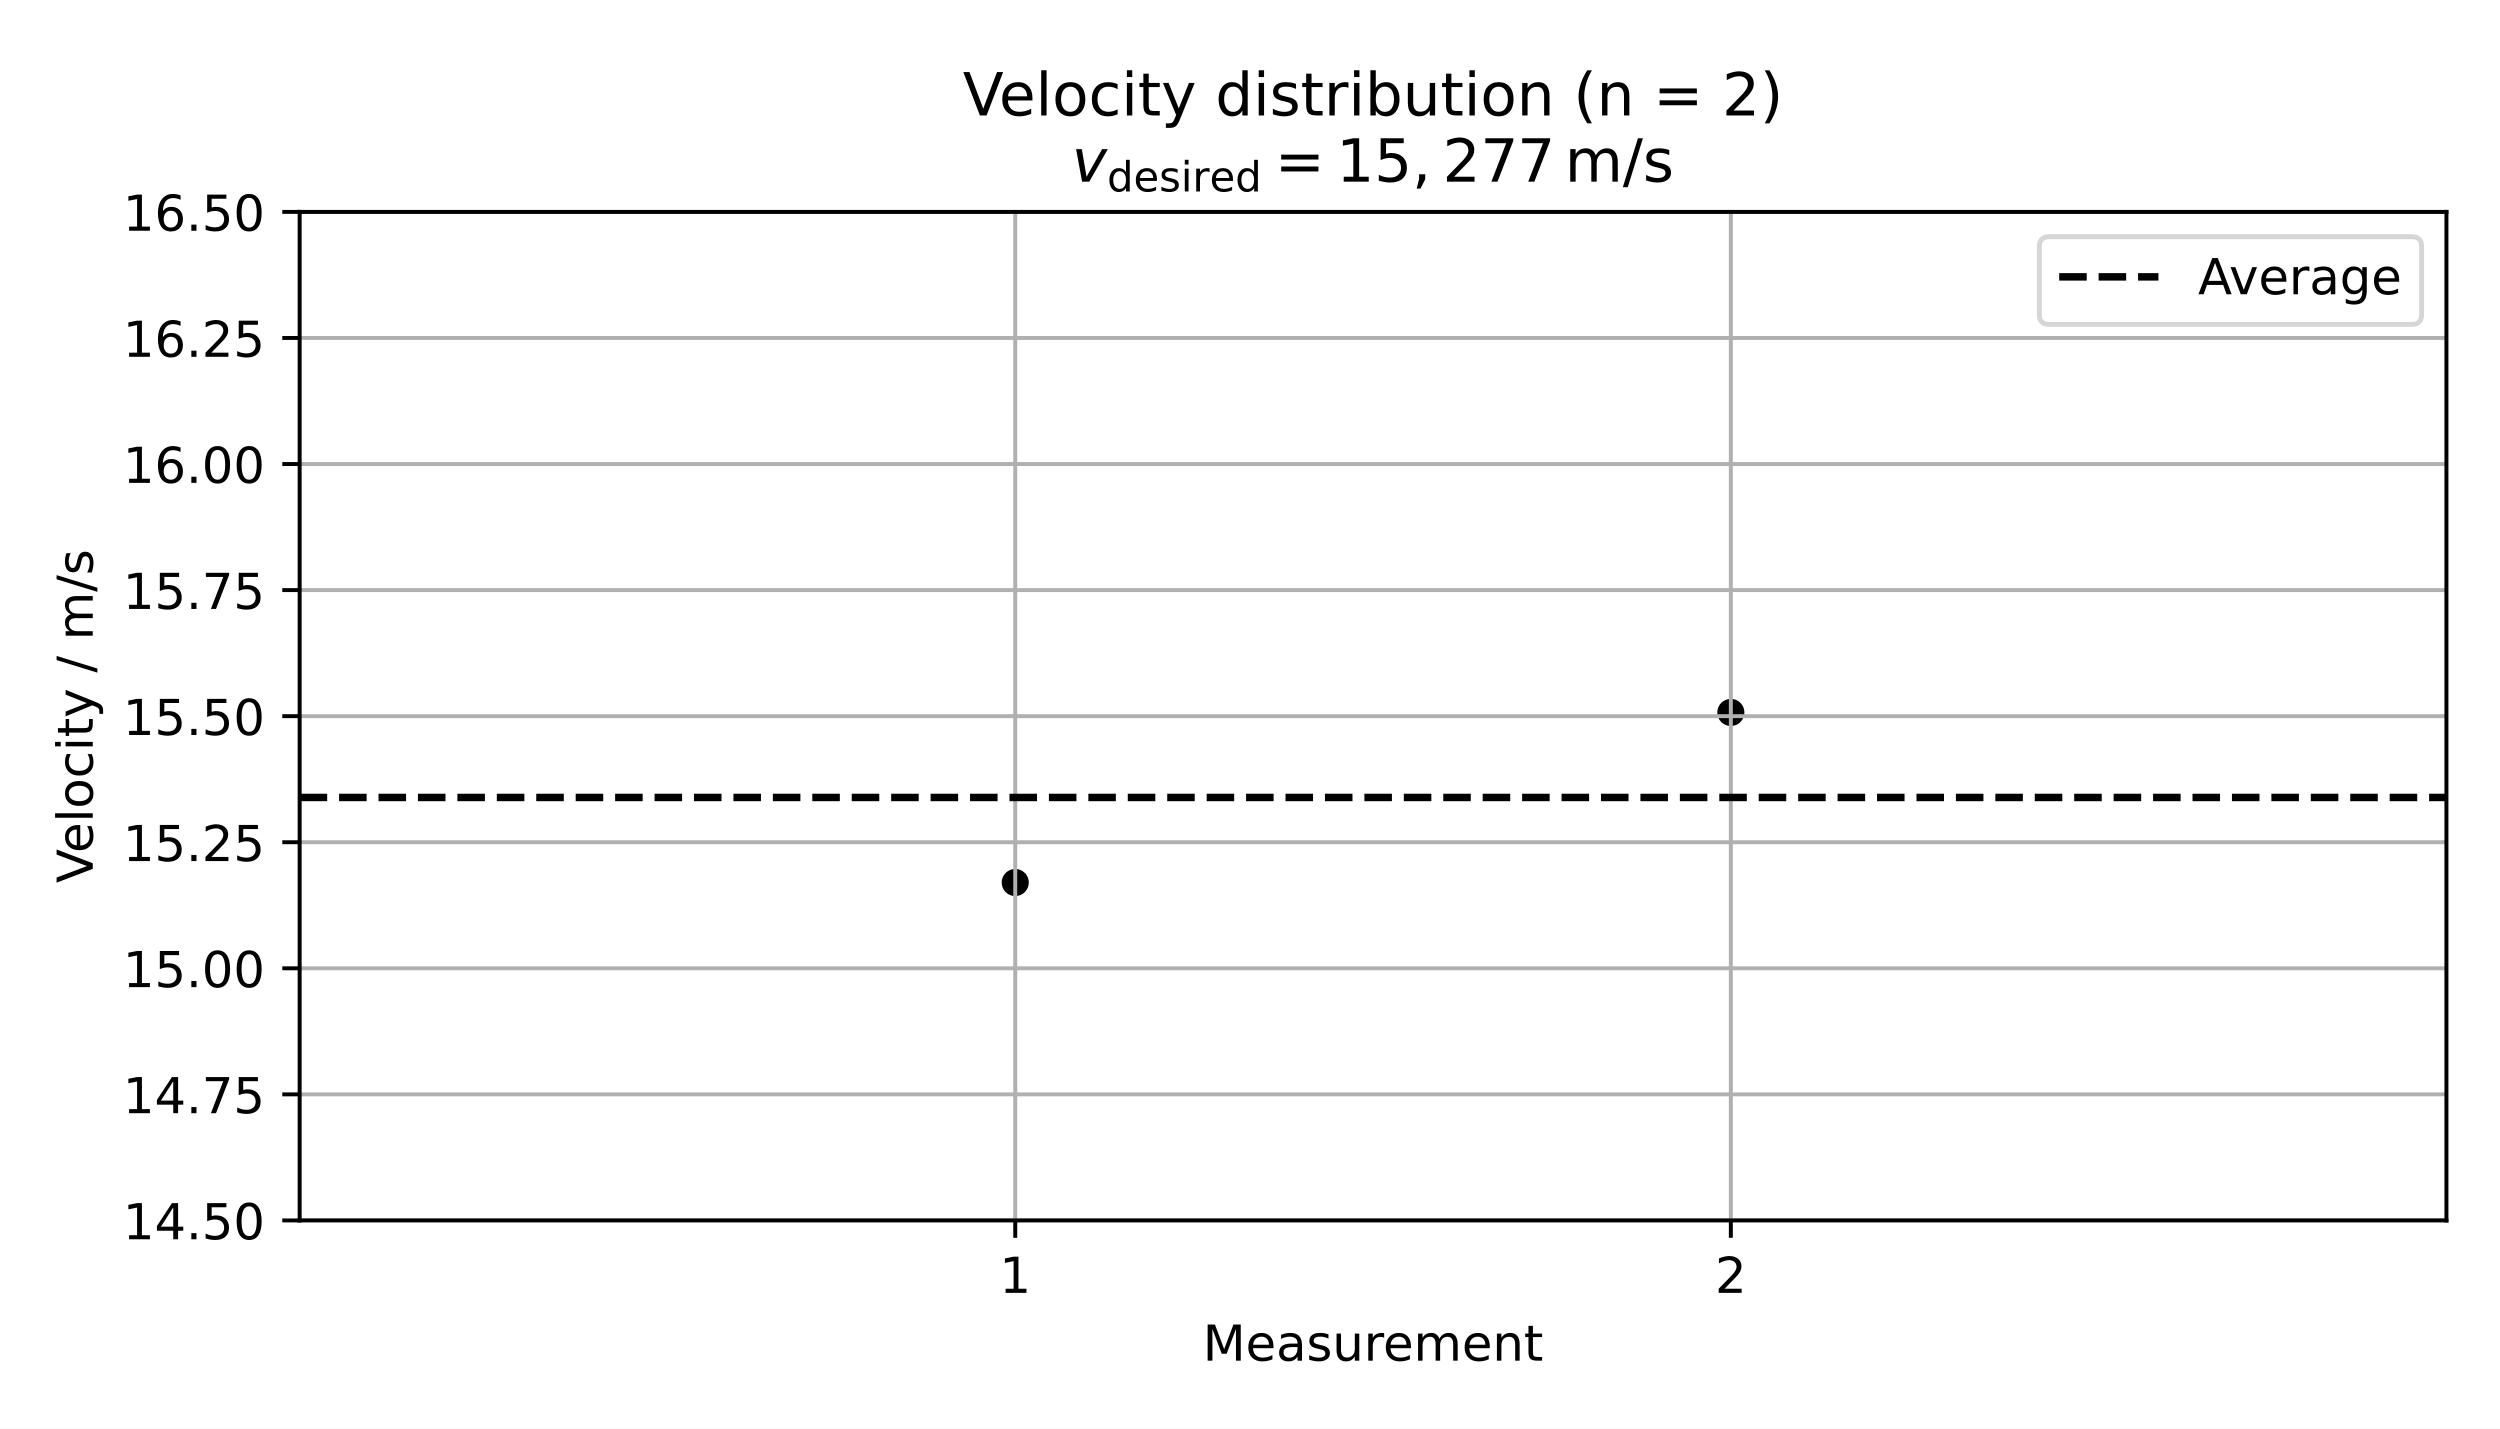
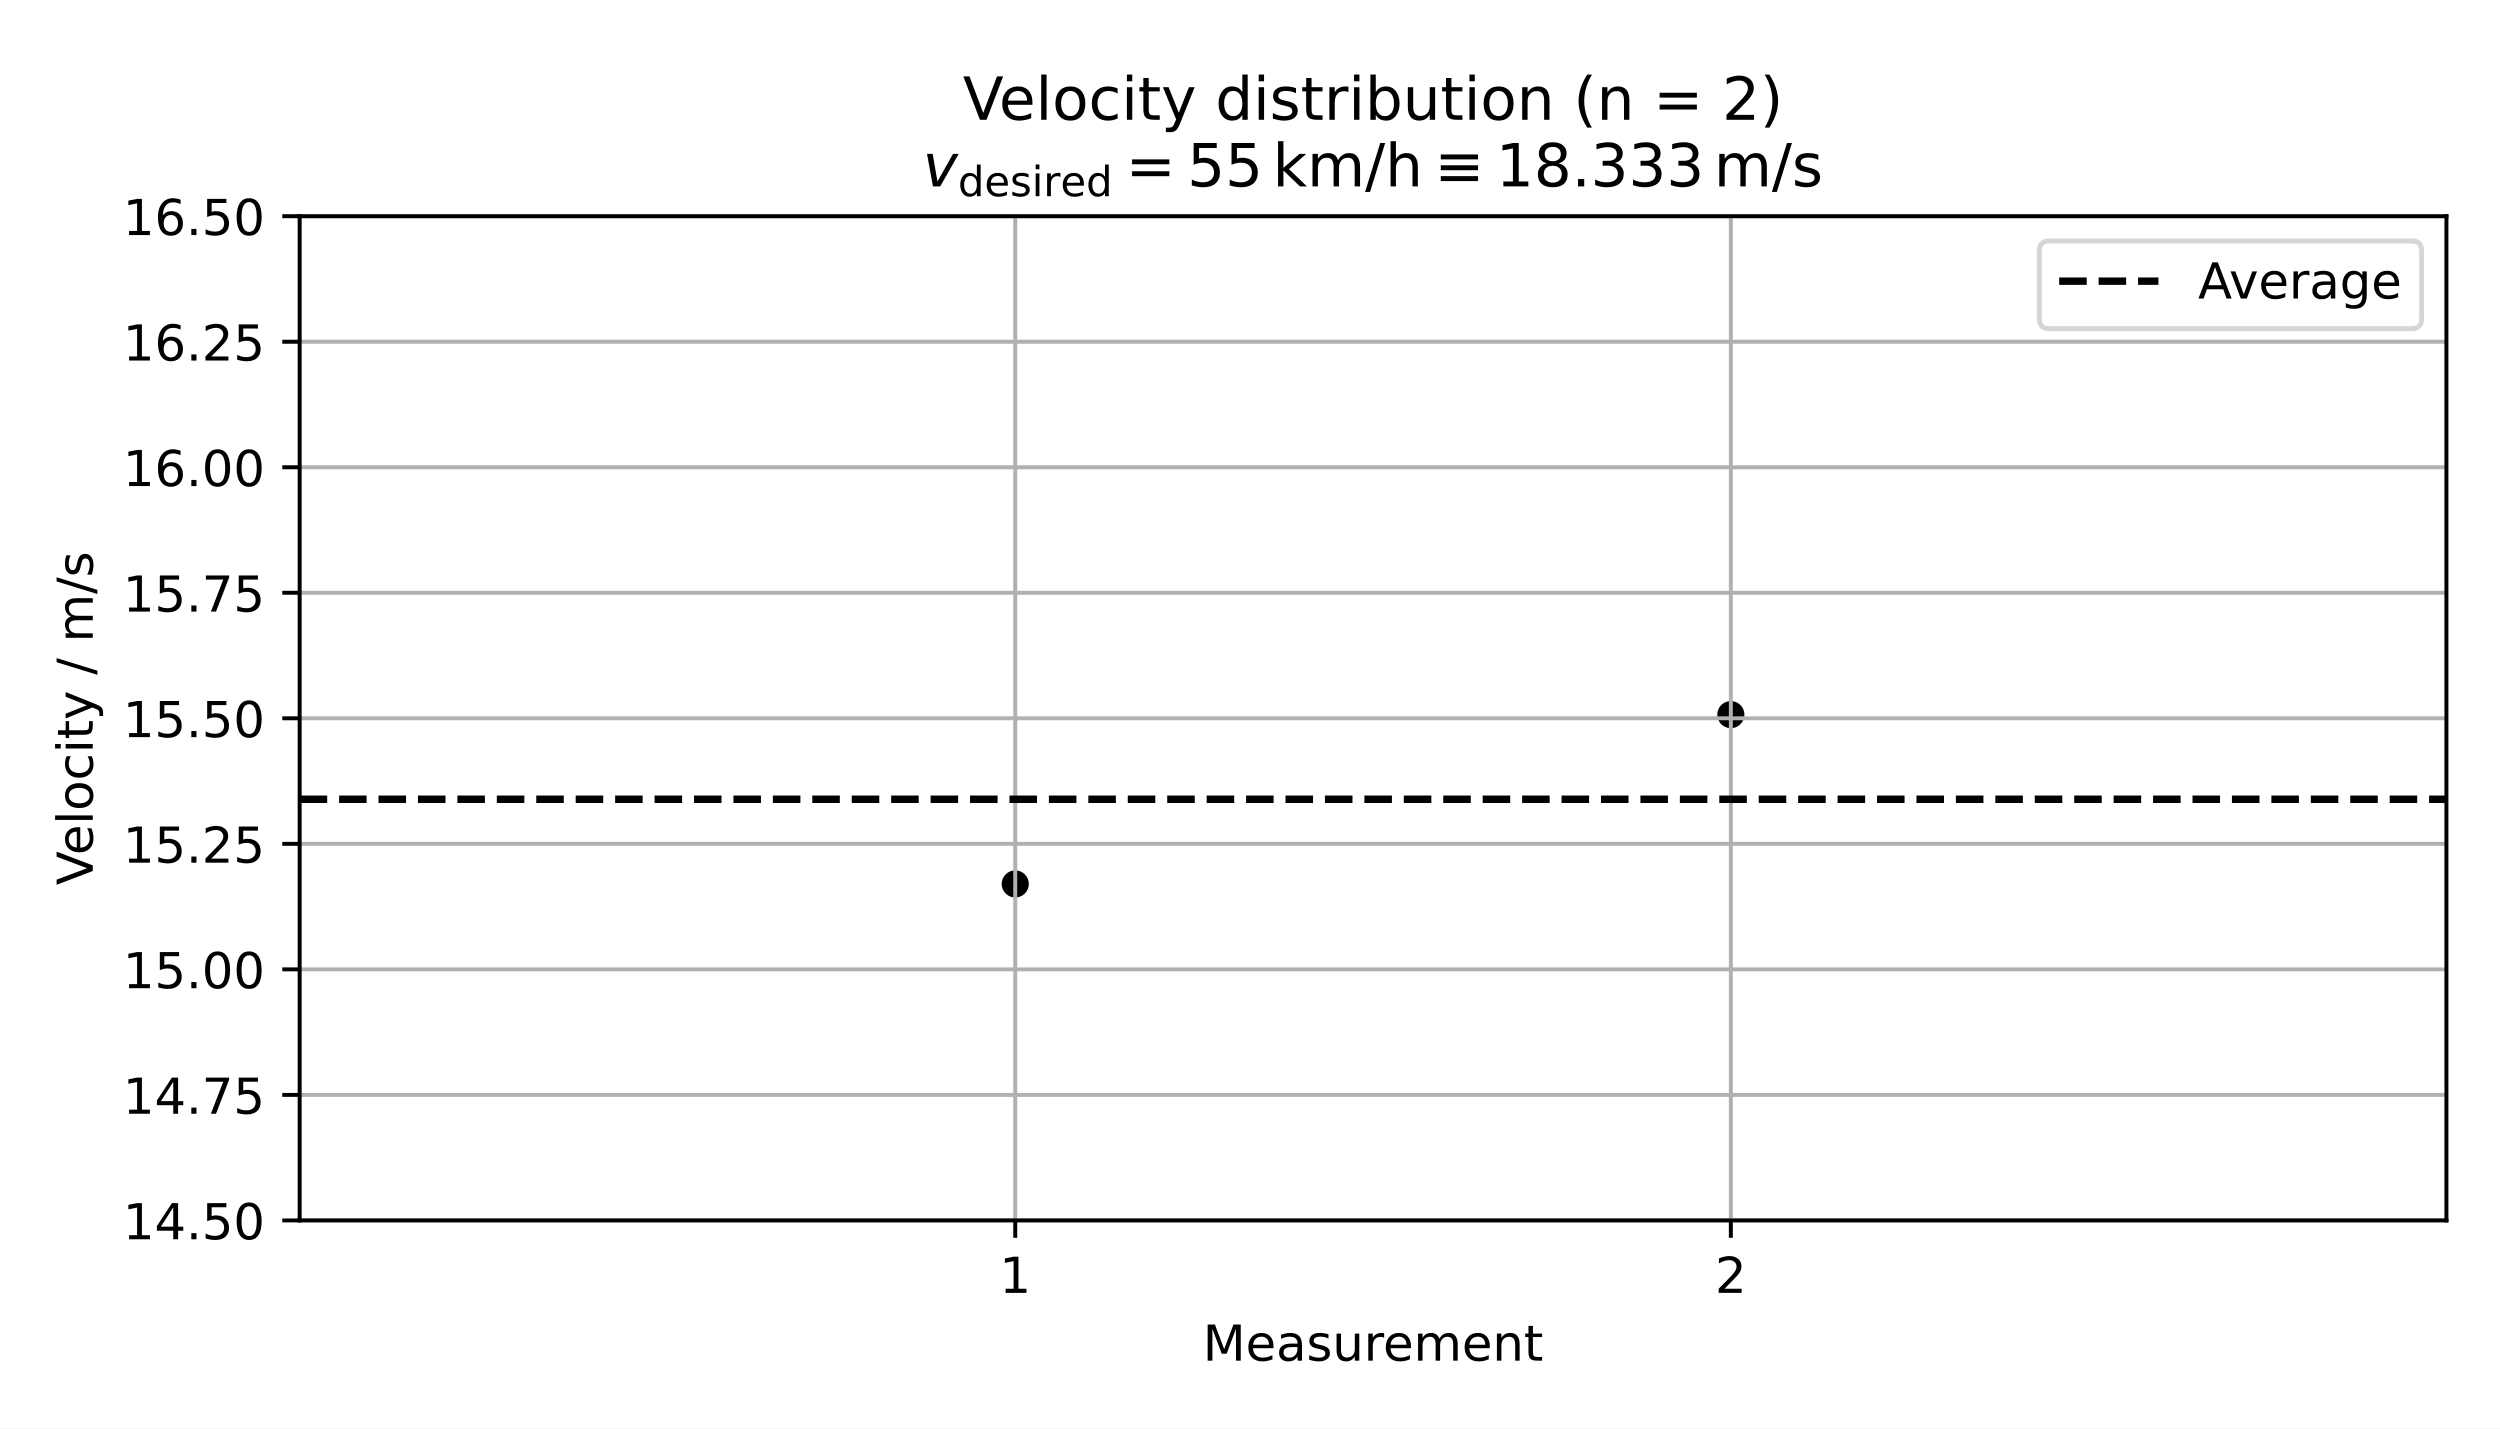
<svg xmlns="http://www.w3.org/2000/svg" xmlns:xlink="http://www.w3.org/1999/xlink" width="504pt" height="288pt" viewBox="0 0 504 288" version="1.1">
  <defs>
    <style type="text/css">*{stroke-linejoin: round; stroke-linecap: butt}</style>
  </defs>
  <g id="figure_1">
    <g id="patch_1">
      <path d="M 0 288  L 504 288  L 504 0  L 0 0  z " style="fill: #ffffff" />
    </g>
    <g id="axes_1">
      <g id="patch_2">
-         <path d="M 60.41 246.04  L 493.2 246.04  L 493.2 42.72  L 60.41 42.72  z " style="fill: #ffffff" />
+         <path d="M 60.41 246.04  L 493.2 246.04  L 493.2 43.584  L 60.41 43.584  z " style="fill: #ffffff" />
      </g>
      <g id="PathCollection_1">
        <defs>
-           <path id="m488011308c" d="M 0 2.236  C 0.593 2.236 1.162 2 1.581 1.581  C 2 1.162 2.236 0.593 2.236 0  C 2.236 -0.593 2 -1.162 1.581 -1.581  C 1.162 -2 0.593 -2.236 0 -2.236  C -0.593 -2.236 -1.162 -2 -1.581 -1.581  C -2 -1.162 -2.236 -0.593 -2.236 0  C -2.236 0.593 -2 1.162 -1.581 1.581  C -1.162 2 -0.593 2.236 0 2.236  z " style="stroke: #000000" />
+           <path id="m9d46d393b3" d="M 0 2.236  C 0.593 2.236 1.162 2 1.581 1.581  C 2 1.162 2.236 0.593 2.236 0  C 2.236 -0.593 2 -1.162 1.581 -1.581  C 1.162 -2 0.593 -2.236 0 -2.236  C -0.593 -2.236 -1.162 -2 -1.581 -1.581  C -2 -1.162 -2.236 -0.593 -2.236 0  C -2.236 0.593 -2 1.162 -1.581 1.581  C -1.162 2 -0.593 2.236 0 2.236  z " style="stroke: #000000" />
        </defs>
-         <g clip-path="url(#pcd942af63c)">
-           <use xlink:href="#m488011308c" x="204.673" y="177.915" style="stroke: #000000" />
-           <use xlink:href="#m488011308c" x="348.937" y="143.631" style="stroke: #000000" />
+         <g clip-path="url(#pffd6d1a826)">
+           <use xlink:href="#m9d46d393b3" x="204.673" y="178.205" style="stroke: #000000" />
+           <use xlink:href="#m9d46d393b3" x="348.937" y="144.067" style="stroke: #000000" />
        </g>
      </g>
      <g id="matplotlib.axis_1">
        <g id="xtick_1">
          <g id="line2d_1">
-             <path d="M 204.673 246.04  L 204.673 42.72  " clip-path="url(#pcd942af63c)" style="fill: none; stroke: #b0b0b0; stroke-width: 0.8; stroke-linecap: square" />
+             <path d="M 204.673 246.04  L 204.673 43.584  " clip-path="url(#pffd6d1a826)" style="fill: none; stroke: #b0b0b0; stroke-width: 0.8; stroke-linecap: square" />
          </g>
          <g id="line2d_2">
            <defs>
-               <path id="m123cf67c43" d="M 0 0  L 0 3.5  " style="stroke: #000000; stroke-width: 0.8" />
+               <path id="m84a4546ea6" d="M 0 0  L 0 3.5  " style="stroke: #000000; stroke-width: 0.8" />
            </defs>
            <g>
-               <use xlink:href="#m123cf67c43" x="204.673" y="246.04" style="stroke: #000000; stroke-width: 0.8" />
+               <use xlink:href="#m84a4546ea6" x="204.673" y="246.04" style="stroke: #000000; stroke-width: 0.8" />
            </g>
          </g>
          <g id="text_1">
            <g transform="translate(201.4921 260.6384) scale(0.1 -0.1)">
              <defs>
                <path id="DejaVuSans-31" d="M 794 531  L 1825 531  L 1825 4091  L 703 3866  L 703 4441  L 1819 4666  L 2450 4666  L 2450 531  L 3481 531  L 3481 0  L 794 0  L 794 531  z " transform="scale(0.015625)" />
              </defs>
              <use xlink:href="#DejaVuSans-31" />
            </g>
          </g>
        </g>
        <g id="xtick_2">
          <g id="line2d_3">
-             <path d="M 348.937 246.04  L 348.937 42.72  " clip-path="url(#pcd942af63c)" style="fill: none; stroke: #b0b0b0; stroke-width: 0.8; stroke-linecap: square" />
+             <path d="M 348.937 246.04  L 348.937 43.584  " clip-path="url(#pffd6d1a826)" style="fill: none; stroke: #b0b0b0; stroke-width: 0.8; stroke-linecap: square" />
          </g>
          <g id="line2d_4">
            <g>
-               <use xlink:href="#m123cf67c43" x="348.937" y="246.04" style="stroke: #000000; stroke-width: 0.8" />
+               <use xlink:href="#m84a4546ea6" x="348.937" y="246.04" style="stroke: #000000; stroke-width: 0.8" />
            </g>
          </g>
          <g id="text_2">
            <g transform="translate(345.7554 260.6384) scale(0.1 -0.1)">
              <defs>
                <path id="DejaVuSans-32" d="M 1228 531  L 3431 531  L 3431 0  L 469 0  L 469 531  Q 828 903 1448 1529  Q 2069 2156 2228 2338  Q 2531 2678 2651 2914  Q 2772 3150 2772 3378  Q 2772 3750 2511 3984  Q 2250 4219 1831 4219  Q 1534 4219 1204 4116  Q 875 4013 500 3803  L 500 4441  Q 881 4594 1212 4672  Q 1544 4750 1819 4750  Q 2544 4750 2975 4387  Q 3406 4025 3406 3419  Q 3406 3131 3298 2873  Q 3191 2616 2906 2266  Q 2828 2175 2409 1742  Q 1991 1309 1228 531  z " transform="scale(0.015625)" />
              </defs>
              <use xlink:href="#DejaVuSans-32" />
            </g>
          </g>
        </g>
        <g id="text_3">
          <g transform="translate(242.4816 274.3166) scale(0.1 -0.1)">
            <defs>
              <path id="DejaVuSans-4d" d="M 628 4666  L 1569 4666  L 2759 1491  L 3956 4666  L 4897 4666  L 4897 0  L 4281 0  L 4281 4097  L 3078 897  L 2444 897  L 1241 4097  L 1241 0  L 628 0  L 628 4666  z " transform="scale(0.015625)" />
              <path id="DejaVuSans-65" d="M 3597 1894  L 3597 1613  L 953 1613  Q 991 1019 1311 708  Q 1631 397 2203 397  Q 2534 397 2845 478  Q 3156 559 3463 722  L 3463 178  Q 3153 47 2828 -22  Q 2503 -91 2169 -91  Q 1331 -91 842 396  Q 353 884 353 1716  Q 353 2575 817 3079  Q 1281 3584 2069 3584  Q 2775 3584 3186 3129  Q 3597 2675 3597 1894  z M 3022 2063  Q 3016 2534 2758 2815  Q 2500 3097 2075 3097  Q 1594 3097 1305 2825  Q 1016 2553 972 2059  L 3022 2063  z " transform="scale(0.015625)" />
              <path id="DejaVuSans-61" d="M 2194 1759  Q 1497 1759 1228 1600  Q 959 1441 959 1056  Q 959 750 1161 570  Q 1363 391 1709 391  Q 2188 391 2477 730  Q 2766 1069 2766 1631  L 2766 1759  L 2194 1759  z M 3341 1997  L 3341 0  L 2766 0  L 2766 531  Q 2569 213 2275 61  Q 1981 -91 1556 -91  Q 1019 -91 701 211  Q 384 513 384 1019  Q 384 1609 779 1909  Q 1175 2209 1959 2209  L 2766 2209  L 2766 2266  Q 2766 2663 2505 2880  Q 2244 3097 1772 3097  Q 1472 3097 1187 3025  Q 903 2953 641 2809  L 641 3341  Q 956 3463 1253 3523  Q 1550 3584 1831 3584  Q 2591 3584 2966 3190  Q 3341 2797 3341 1997  z " transform="scale(0.015625)" />
              <path id="DejaVuSans-73" d="M 2834 3397  L 2834 2853  Q 2591 2978 2328 3040  Q 2066 3103 1784 3103  Q 1356 3103 1142 2972  Q 928 2841 928 2578  Q 928 2378 1081 2264  Q 1234 2150 1697 2047  L 1894 2003  Q 2506 1872 2764 1633  Q 3022 1394 3022 966  Q 3022 478 2636 193  Q 2250 -91 1575 -91  Q 1294 -91 989 -36  Q 684 19 347 128  L 347 722  Q 666 556 975 473  Q 1284 391 1588 391  Q 1994 391 2212 530  Q 2431 669 2431 922  Q 2431 1156 2273 1281  Q 2116 1406 1581 1522  L 1381 1569  Q 847 1681 609 1914  Q 372 2147 372 2553  Q 372 3047 722 3315  Q 1072 3584 1716 3584  Q 2034 3584 2315 3537  Q 2597 3491 2834 3397  z " transform="scale(0.015625)" />
              <path id="DejaVuSans-75" d="M 544 1381  L 544 3500  L 1119 3500  L 1119 1403  Q 1119 906 1312 657  Q 1506 409 1894 409  Q 2359 409 2629 706  Q 2900 1003 2900 1516  L 2900 3500  L 3475 3500  L 3475 0  L 2900 0  L 2900 538  Q 2691 219 2414 64  Q 2138 -91 1772 -91  Q 1169 -91 856 284  Q 544 659 544 1381  z M 1991 3584  L 1991 3584  z " transform="scale(0.015625)" />
              <path id="DejaVuSans-72" d="M 2631 2963  Q 2534 3019 2420 3045  Q 2306 3072 2169 3072  Q 1681 3072 1420 2755  Q 1159 2438 1159 1844  L 1159 0  L 581 0  L 581 3500  L 1159 3500  L 1159 2956  Q 1341 3275 1631 3429  Q 1922 3584 2338 3584  Q 2397 3584 2469 3576  Q 2541 3569 2628 3553  L 2631 2963  z " transform="scale(0.015625)" />
              <path id="DejaVuSans-6d" d="M 3328 2828  Q 3544 3216 3844 3400  Q 4144 3584 4550 3584  Q 5097 3584 5394 3201  Q 5691 2819 5691 2113  L 5691 0  L 5113 0  L 5113 2094  Q 5113 2597 4934 2840  Q 4756 3084 4391 3084  Q 3944 3084 3684 2787  Q 3425 2491 3425 1978  L 3425 0  L 2847 0  L 2847 2094  Q 2847 2600 2669 2842  Q 2491 3084 2119 3084  Q 1678 3084 1418 2786  Q 1159 2488 1159 1978  L 1159 0  L 581 0  L 581 3500  L 1159 3500  L 1159 2956  Q 1356 3278 1631 3431  Q 1906 3584 2284 3584  Q 2666 3584 2933 3390  Q 3200 3197 3328 2828  z " transform="scale(0.015625)" />
              <path id="DejaVuSans-6e" d="M 3513 2113  L 3513 0  L 2938 0  L 2938 2094  Q 2938 2591 2744 2837  Q 2550 3084 2163 3084  Q 1697 3084 1428 2787  Q 1159 2491 1159 1978  L 1159 0  L 581 0  L 581 3500  L 1159 3500  L 1159 2956  Q 1366 3272 1645 3428  Q 1925 3584 2291 3584  Q 2894 3584 3203 3211  Q 3513 2838 3513 2113  z " transform="scale(0.015625)" />
              <path id="DejaVuSans-74" d="M 1172 4494  L 1172 3500  L 2356 3500  L 2356 3053  L 1172 3053  L 1172 1153  Q 1172 725 1289 603  Q 1406 481 1766 481  L 2356 481  L 2356 0  L 1766 0  Q 1100 0 847 248  Q 594 497 594 1153  L 594 3053  L 172 3053  L 172 3500  L 594 3500  L 594 4494  L 1172 4494  z " transform="scale(0.015625)" />
            </defs>
            <use xlink:href="#DejaVuSans-4d" />
            <use xlink:href="#DejaVuSans-65" x="86.279" />
            <use xlink:href="#DejaVuSans-61" x="147.803" />
            <use xlink:href="#DejaVuSans-73" x="209.082" />
            <use xlink:href="#DejaVuSans-75" x="261.182" />
            <use xlink:href="#DejaVuSans-72" x="324.561" />
            <use xlink:href="#DejaVuSans-65" x="363.424" />
            <use xlink:href="#DejaVuSans-6d" x="424.947" />
            <use xlink:href="#DejaVuSans-65" x="522.359" />
            <use xlink:href="#DejaVuSans-6e" x="583.883" />
            <use xlink:href="#DejaVuSans-74" x="647.262" />
          </g>
        </g>
      </g>
      <g id="matplotlib.axis_2">
        <g id="ytick_1">
          <g id="line2d_5">
-             <path d="M 60.41 246.04  L 493.2 246.04  " clip-path="url(#pcd942af63c)" style="fill: none; stroke: #b0b0b0; stroke-width: 0.8; stroke-linecap: square" />
+             <path d="M 60.41 246.04  L 493.2 246.04  " clip-path="url(#pffd6d1a826)" style="fill: none; stroke: #b0b0b0; stroke-width: 0.8; stroke-linecap: square" />
          </g>
          <g id="line2d_6">
            <defs>
-               <path id="m44998930ac" d="M 0 0  L -3.5 0  " style="stroke: #000000; stroke-width: 0.8" />
+               <path id="m23682daf9e" d="M 0 0  L -3.5 0  " style="stroke: #000000; stroke-width: 0.8" />
            </defs>
            <g>
-               <use xlink:href="#m44998930ac" x="60.41" y="246.04" style="stroke: #000000; stroke-width: 0.8" />
+               <use xlink:href="#m23682daf9e" x="60.41" y="246.04" style="stroke: #000000; stroke-width: 0.8" />
            </g>
          </g>
          <g id="text_4">
            <g transform="translate(24.78187 249.8392) scale(0.1 -0.1)">
              <defs>
                <path id="DejaVuSans-34" d="M 2419 4116  L 825 1625  L 2419 1625  L 2419 4116  z M 2253 4666  L 3047 4666  L 3047 1625  L 3713 1625  L 3713 1100  L 3047 1100  L 3047 0  L 2419 0  L 2419 1100  L 313 1100  L 313 1709  L 2253 4666  z " transform="scale(0.015625)" />
                <path id="DejaVuSans-2e" d="M 684 794  L 1344 794  L 1344 0  L 684 0  L 684 794  z " transform="scale(0.015625)" />
                <path id="DejaVuSans-35" d="M 691 4666  L 3169 4666  L 3169 4134  L 1269 4134  L 1269 2991  Q 1406 3038 1543 3061  Q 1681 3084 1819 3084  Q 2600 3084 3056 2656  Q 3513 2228 3513 1497  Q 3513 744 3044 326  Q 2575 -91 1722 -91  Q 1428 -91 1123 -41  Q 819 9 494 109  L 494 744  Q 775 591 1075 516  Q 1375 441 1709 441  Q 2250 441 2565 725  Q 2881 1009 2881 1497  Q 2881 1984 2565 2268  Q 2250 2553 1709 2553  Q 1456 2553 1204 2497  Q 953 2441 691 2322  L 691 4666  z " transform="scale(0.015625)" />
                <path id="DejaVuSans-30" d="M 2034 4250  Q 1547 4250 1301 3770  Q 1056 3291 1056 2328  Q 1056 1369 1301 889  Q 1547 409 2034 409  Q 2525 409 2770 889  Q 3016 1369 3016 2328  Q 3016 3291 2770 3770  Q 2525 4250 2034 4250  z M 2034 4750  Q 2819 4750 3233 4129  Q 3647 3509 3647 2328  Q 3647 1150 3233 529  Q 2819 -91 2034 -91  Q 1250 -91 836 529  Q 422 1150 422 2328  Q 422 3509 836 4129  Q 1250 4750 2034 4750  z " transform="scale(0.015625)" />
              </defs>
              <use xlink:href="#DejaVuSans-31" />
              <use xlink:href="#DejaVuSans-34" x="63.623" />
              <use xlink:href="#DejaVuSans-2e" x="127.246" />
              <use xlink:href="#DejaVuSans-35" x="159.033" />
              <use xlink:href="#DejaVuSans-30" x="222.656" />
            </g>
          </g>
        </g>
        <g id="ytick_2">
          <g id="line2d_7">
-             <path d="M 60.41 220.625  L 493.2 220.625  " clip-path="url(#pcd942af63c)" style="fill: none; stroke: #b0b0b0; stroke-width: 0.8; stroke-linecap: square" />
+             <path d="M 60.41 220.733  L 493.2 220.733  " clip-path="url(#pffd6d1a826)" style="fill: none; stroke: #b0b0b0; stroke-width: 0.8; stroke-linecap: square" />
          </g>
          <g id="line2d_8">
            <g>
-               <use xlink:href="#m44998930ac" x="60.41" y="220.625" style="stroke: #000000; stroke-width: 0.8" />
+               <use xlink:href="#m23682daf9e" x="60.41" y="220.733" style="stroke: #000000; stroke-width: 0.8" />
            </g>
          </g>
          <g id="text_5">
-             <g transform="translate(24.78187 224.4242) scale(0.1 -0.1)">
+             <g transform="translate(24.78187 224.5322) scale(0.1 -0.1)">
              <defs>
                <path id="DejaVuSans-37" d="M 525 4666  L 3525 4666  L 3525 4397  L 1831 0  L 1172 0  L 2766 4134  L 525 4134  L 525 4666  z " transform="scale(0.015625)" />
              </defs>
              <use xlink:href="#DejaVuSans-31" />
              <use xlink:href="#DejaVuSans-34" x="63.623" />
              <use xlink:href="#DejaVuSans-2e" x="127.246" />
              <use xlink:href="#DejaVuSans-37" x="159.033" />
              <use xlink:href="#DejaVuSans-35" x="222.656" />
            </g>
          </g>
        </g>
        <g id="ytick_3">
          <g id="line2d_9">
-             <path d="M 60.41 195.21  L 493.2 195.21  " clip-path="url(#pcd942af63c)" style="fill: none; stroke: #b0b0b0; stroke-width: 0.8; stroke-linecap: square" />
+             <path d="M 60.41 195.426  L 493.2 195.426  " clip-path="url(#pffd6d1a826)" style="fill: none; stroke: #b0b0b0; stroke-width: 0.8; stroke-linecap: square" />
          </g>
          <g id="line2d_10">
            <g>
-               <use xlink:href="#m44998930ac" x="60.41" y="195.21" style="stroke: #000000; stroke-width: 0.8" />
+               <use xlink:href="#m23682daf9e" x="60.41" y="195.426" style="stroke: #000000; stroke-width: 0.8" />
            </g>
          </g>
          <g id="text_6">
-             <g transform="translate(24.78187 199.0092) scale(0.1 -0.1)">
+             <g transform="translate(24.78187 199.2252) scale(0.1 -0.1)">
              <use xlink:href="#DejaVuSans-31" />
              <use xlink:href="#DejaVuSans-35" x="63.623" />
              <use xlink:href="#DejaVuSans-2e" x="127.246" />
              <use xlink:href="#DejaVuSans-30" x="159.033" />
              <use xlink:href="#DejaVuSans-30" x="222.656" />
            </g>
          </g>
        </g>
        <g id="ytick_4">
          <g id="line2d_11">
-             <path d="M 60.41 169.795  L 493.2 169.795  " clip-path="url(#pcd942af63c)" style="fill: none; stroke: #b0b0b0; stroke-width: 0.8; stroke-linecap: square" />
+             <path d="M 60.41 170.119  L 493.2 170.119  " clip-path="url(#pffd6d1a826)" style="fill: none; stroke: #b0b0b0; stroke-width: 0.8; stroke-linecap: square" />
          </g>
          <g id="line2d_12">
            <g>
-               <use xlink:href="#m44998930ac" x="60.41" y="169.795" style="stroke: #000000; stroke-width: 0.8" />
+               <use xlink:href="#m23682daf9e" x="60.41" y="170.119" style="stroke: #000000; stroke-width: 0.8" />
            </g>
          </g>
          <g id="text_7">
-             <g transform="translate(24.78187 173.5942) scale(0.1 -0.1)">
+             <g transform="translate(24.78187 173.9182) scale(0.1 -0.1)">
              <use xlink:href="#DejaVuSans-31" />
              <use xlink:href="#DejaVuSans-35" x="63.623" />
              <use xlink:href="#DejaVuSans-2e" x="127.246" />
              <use xlink:href="#DejaVuSans-32" x="159.033" />
              <use xlink:href="#DejaVuSans-35" x="222.656" />
            </g>
          </g>
        </g>
        <g id="ytick_5">
          <g id="line2d_13">
-             <path d="M 60.41 144.38  L 493.2 144.38  " clip-path="url(#pcd942af63c)" style="fill: none; stroke: #b0b0b0; stroke-width: 0.8; stroke-linecap: square" />
+             <path d="M 60.41 144.812  L 493.2 144.812  " clip-path="url(#pffd6d1a826)" style="fill: none; stroke: #b0b0b0; stroke-width: 0.8; stroke-linecap: square" />
          </g>
          <g id="line2d_14">
            <g>
-               <use xlink:href="#m44998930ac" x="60.41" y="144.38" style="stroke: #000000; stroke-width: 0.8" />
+               <use xlink:href="#m23682daf9e" x="60.41" y="144.812" style="stroke: #000000; stroke-width: 0.8" />
            </g>
          </g>
          <g id="text_8">
-             <g transform="translate(24.78187 148.1792) scale(0.1 -0.1)">
+             <g transform="translate(24.78187 148.6112) scale(0.1 -0.1)">
              <use xlink:href="#DejaVuSans-31" />
              <use xlink:href="#DejaVuSans-35" x="63.623" />
              <use xlink:href="#DejaVuSans-2e" x="127.246" />
              <use xlink:href="#DejaVuSans-35" x="159.033" />
              <use xlink:href="#DejaVuSans-30" x="222.656" />
            </g>
          </g>
        </g>
        <g id="ytick_6">
          <g id="line2d_15">
-             <path d="M 60.41 118.965  L 493.2 118.965  " clip-path="url(#pcd942af63c)" style="fill: none; stroke: #b0b0b0; stroke-width: 0.8; stroke-linecap: square" />
+             <path d="M 60.41 119.505  L 493.2 119.505  " clip-path="url(#pffd6d1a826)" style="fill: none; stroke: #b0b0b0; stroke-width: 0.8; stroke-linecap: square" />
          </g>
          <g id="line2d_16">
            <g>
-               <use xlink:href="#m44998930ac" x="60.41" y="118.965" style="stroke: #000000; stroke-width: 0.8" />
+               <use xlink:href="#m23682daf9e" x="60.41" y="119.505" style="stroke: #000000; stroke-width: 0.8" />
            </g>
          </g>
          <g id="text_9">
-             <g transform="translate(24.78187 122.7642) scale(0.1 -0.1)">
+             <g transform="translate(24.78187 123.3042) scale(0.1 -0.1)">
              <use xlink:href="#DejaVuSans-31" />
              <use xlink:href="#DejaVuSans-35" x="63.623" />
              <use xlink:href="#DejaVuSans-2e" x="127.246" />
              <use xlink:href="#DejaVuSans-37" x="159.033" />
              <use xlink:href="#DejaVuSans-35" x="222.656" />
            </g>
          </g>
        </g>
        <g id="ytick_7">
          <g id="line2d_17">
-             <path d="M 60.41 93.55  L 493.2 93.55  " clip-path="url(#pcd942af63c)" style="fill: none; stroke: #b0b0b0; stroke-width: 0.8; stroke-linecap: square" />
+             <path d="M 60.41 94.198  L 493.2 94.198  " clip-path="url(#pffd6d1a826)" style="fill: none; stroke: #b0b0b0; stroke-width: 0.8; stroke-linecap: square" />
          </g>
          <g id="line2d_18">
            <g>
-               <use xlink:href="#m44998930ac" x="60.41" y="93.55" style="stroke: #000000; stroke-width: 0.8" />
+               <use xlink:href="#m23682daf9e" x="60.41" y="94.198" style="stroke: #000000; stroke-width: 0.8" />
            </g>
          </g>
          <g id="text_10">
-             <g transform="translate(24.78187 97.34922) scale(0.1 -0.1)">
+             <g transform="translate(24.78187 97.99722) scale(0.1 -0.1)">
              <defs>
                <path id="DejaVuSans-36" d="M 2113 2584  Q 1688 2584 1439 2293  Q 1191 2003 1191 1497  Q 1191 994 1439 701  Q 1688 409 2113 409  Q 2538 409 2786 701  Q 3034 994 3034 1497  Q 3034 2003 2786 2293  Q 2538 2584 2113 2584  z M 3366 4563  L 3366 3988  Q 3128 4100 2886 4159  Q 2644 4219 2406 4219  Q 1781 4219 1451 3797  Q 1122 3375 1075 2522  Q 1259 2794 1537 2939  Q 1816 3084 2150 3084  Q 2853 3084 3261 2657  Q 3669 2231 3669 1497  Q 3669 778 3244 343  Q 2819 -91 2113 -91  Q 1303 -91 875 529  Q 447 1150 447 2328  Q 447 3434 972 4092  Q 1497 4750 2381 4750  Q 2619 4750 2861 4703  Q 3103 4656 3366 4563  z " transform="scale(0.015625)" />
              </defs>
              <use xlink:href="#DejaVuSans-31" />
              <use xlink:href="#DejaVuSans-36" x="63.623" />
              <use xlink:href="#DejaVuSans-2e" x="127.246" />
              <use xlink:href="#DejaVuSans-30" x="159.033" />
              <use xlink:href="#DejaVuSans-30" x="222.656" />
            </g>
          </g>
        </g>
        <g id="ytick_8">
          <g id="line2d_19">
-             <path d="M 60.41 68.135  L 493.2 68.135  " clip-path="url(#pcd942af63c)" style="fill: none; stroke: #b0b0b0; stroke-width: 0.8; stroke-linecap: square" />
+             <path d="M 60.41 68.891  L 493.2 68.891  " clip-path="url(#pffd6d1a826)" style="fill: none; stroke: #b0b0b0; stroke-width: 0.8; stroke-linecap: square" />
          </g>
          <g id="line2d_20">
            <g>
-               <use xlink:href="#m44998930ac" x="60.41" y="68.135" style="stroke: #000000; stroke-width: 0.8" />
+               <use xlink:href="#m23682daf9e" x="60.41" y="68.891" style="stroke: #000000; stroke-width: 0.8" />
            </g>
          </g>
          <g id="text_11">
-             <g transform="translate(24.78187 71.93422) scale(0.1 -0.1)">
+             <g transform="translate(24.78187 72.69022) scale(0.1 -0.1)">
              <use xlink:href="#DejaVuSans-31" />
              <use xlink:href="#DejaVuSans-36" x="63.623" />
              <use xlink:href="#DejaVuSans-2e" x="127.246" />
              <use xlink:href="#DejaVuSans-32" x="159.033" />
              <use xlink:href="#DejaVuSans-35" x="222.656" />
            </g>
          </g>
        </g>
        <g id="ytick_9">
          <g id="line2d_21">
-             <path d="M 60.41 42.72  L 493.2 42.72  " clip-path="url(#pcd942af63c)" style="fill: none; stroke: #b0b0b0; stroke-width: 0.8; stroke-linecap: square" />
+             <path d="M 60.41 43.584  L 493.2 43.584  " clip-path="url(#pffd6d1a826)" style="fill: none; stroke: #b0b0b0; stroke-width: 0.8; stroke-linecap: square" />
          </g>
          <g id="line2d_22">
            <g>
-               <use xlink:href="#m44998930ac" x="60.41" y="42.72" style="stroke: #000000; stroke-width: 0.8" />
+               <use xlink:href="#m23682daf9e" x="60.41" y="43.584" style="stroke: #000000; stroke-width: 0.8" />
            </g>
          </g>
          <g id="text_12">
-             <g transform="translate(24.78187 46.51922) scale(0.1 -0.1)">
+             <g transform="translate(24.78187 47.38322) scale(0.1 -0.1)">
              <use xlink:href="#DejaVuSans-31" />
              <use xlink:href="#DejaVuSans-36" x="63.623" />
              <use xlink:href="#DejaVuSans-2e" x="127.246" />
              <use xlink:href="#DejaVuSans-35" x="159.033" />
              <use xlink:href="#DejaVuSans-30" x="222.656" />
            </g>
          </g>
        </g>
        <g id="text_13">
-           <g transform="translate(18.70219 178.0175) rotate(-90) scale(0.1 -0.1)">
+           <g transform="translate(18.70219 178.4495) rotate(-90) scale(0.1 -0.1)">
            <defs>
              <path id="DejaVuSans-56" d="M 1831 0  L 50 4666  L 709 4666  L 2188 738  L 3669 4666  L 4325 4666  L 2547 0  L 1831 0  z " transform="scale(0.015625)" />
              <path id="DejaVuSans-6c" d="M 603 4863  L 1178 4863  L 1178 0  L 603 0  L 603 4863  z " transform="scale(0.015625)" />
              <path id="DejaVuSans-6f" d="M 1959 3097  Q 1497 3097 1228 2736  Q 959 2375 959 1747  Q 959 1119 1226 758  Q 1494 397 1959 397  Q 2419 397 2687 759  Q 2956 1122 2956 1747  Q 2956 2369 2687 2733  Q 2419 3097 1959 3097  z M 1959 3584  Q 2709 3584 3137 3096  Q 3566 2609 3566 1747  Q 3566 888 3137 398  Q 2709 -91 1959 -91  Q 1206 -91 779 398  Q 353 888 353 1747  Q 353 2609 779 3096  Q 1206 3584 1959 3584  z " transform="scale(0.015625)" />
              <path id="DejaVuSans-63" d="M 3122 3366  L 3122 2828  Q 2878 2963 2633 3030  Q 2388 3097 2138 3097  Q 1578 3097 1268 2742  Q 959 2388 959 1747  Q 959 1106 1268 751  Q 1578 397 2138 397  Q 2388 397 2633 464  Q 2878 531 3122 666  L 3122 134  Q 2881 22 2623 -34  Q 2366 -91 2075 -91  Q 1284 -91 818 406  Q 353 903 353 1747  Q 353 2603 823 3093  Q 1294 3584 2113 3584  Q 2378 3584 2631 3529  Q 2884 3475 3122 3366  z " transform="scale(0.015625)" />
              <path id="DejaVuSans-69" d="M 603 3500  L 1178 3500  L 1178 0  L 603 0  L 603 3500  z M 603 4863  L 1178 4863  L 1178 4134  L 603 4134  L 603 4863  z " transform="scale(0.015625)" />
              <path id="DejaVuSans-79" d="M 2059 -325  Q 1816 -950 1584 -1140  Q 1353 -1331 966 -1331  L 506 -1331  L 506 -850  L 844 -850  Q 1081 -850 1212 -737  Q 1344 -625 1503 -206  L 1606 56  L 191 3500  L 800 3500  L 1894 763  L 2988 3500  L 3597 3500  L 2059 -325  z " transform="scale(0.015625)" />
              <path id="DejaVuSans-20" transform="scale(0.015625)" />
              <path id="DejaVuSans-2f" d="M 1625 4666  L 2156 4666  L 531 -594  L 0 -594  L 1625 4666  z " transform="scale(0.015625)" />
            </defs>
            <use xlink:href="#DejaVuSans-56" />
            <use xlink:href="#DejaVuSans-65" x="60.658" />
            <use xlink:href="#DejaVuSans-6c" x="122.182" />
            <use xlink:href="#DejaVuSans-6f" x="149.965" />
            <use xlink:href="#DejaVuSans-63" x="211.146" />
            <use xlink:href="#DejaVuSans-69" x="266.127" />
            <use xlink:href="#DejaVuSans-74" x="293.91" />
            <use xlink:href="#DejaVuSans-79" x="333.119" />
            <use xlink:href="#DejaVuSans-20" x="392.299" />
            <use xlink:href="#DejaVuSans-2f" x="424.086" />
            <use xlink:href="#DejaVuSans-20" x="457.777" />
            <use xlink:href="#DejaVuSans-6d" x="489.564" />
            <use xlink:href="#DejaVuSans-2f" x="586.977" />
            <use xlink:href="#DejaVuSans-73" x="620.668" />
          </g>
        </g>
      </g>
      <g id="line2d_23">
-         <path d="M 60.41 160.773  L 493.2 160.773  " clip-path="url(#pcd942af63c)" style="fill: none; stroke-dasharray: 5.55,2.4; stroke-dashoffset: 0; stroke: #000000; stroke-width: 1.5" />
+         <path d="M 60.41 161.136  L 493.2 161.136  " clip-path="url(#pffd6d1a826)" style="fill: none; stroke-dasharray: 5.55,2.4; stroke-dashoffset: 0; stroke: #000000; stroke-width: 1.5" />
      </g>
      <g id="patch_3">
-         <path d="M 60.41 246.04  L 60.41 42.72  " style="fill: none; stroke: #000000; stroke-width: 0.8; stroke-linejoin: miter; stroke-linecap: square" />
+         <path d="M 60.41 246.04  L 60.41 43.584  " style="fill: none; stroke: #000000; stroke-width: 0.8; stroke-linejoin: miter; stroke-linecap: square" />
      </g>
      <g id="patch_4">
-         <path d="M 493.2 246.04  L 493.2 42.72  " style="fill: none; stroke: #000000; stroke-width: 0.8; stroke-linejoin: miter; stroke-linecap: square" />
+         <path d="M 493.2 246.04  L 493.2 43.584  " style="fill: none; stroke: #000000; stroke-width: 0.8; stroke-linejoin: miter; stroke-linecap: square" />
      </g>
      <g id="patch_5">
        <path d="M 60.41 246.04  L 493.2 246.04  " style="fill: none; stroke: #000000; stroke-width: 0.8; stroke-linejoin: miter; stroke-linecap: square" />
      </g>
      <g id="patch_6">
-         <path d="M 60.41 42.72  L 493.2 42.72  " style="fill: none; stroke: #000000; stroke-width: 0.8; stroke-linejoin: miter; stroke-linecap: square" />
+         <path d="M 60.41 43.584  L 493.2 43.584  " style="fill: none; stroke: #000000; stroke-width: 0.8; stroke-linejoin: miter; stroke-linecap: square" />
      </g>
      <g id="text_14">
-         <g transform="translate(194.1175 23.28262) scale(0.12 -0.12)">
+         <g transform="translate(194.1175 24.14663) scale(0.12 -0.12)">
          <defs>
            <path id="DejaVuSans-64" d="M 2906 2969  L 2906 4863  L 3481 4863  L 3481 0  L 2906 0  L 2906 525  Q 2725 213 2448 61  Q 2172 -91 1784 -91  Q 1150 -91 751 415  Q 353 922 353 1747  Q 353 2572 751 3078  Q 1150 3584 1784 3584  Q 2172 3584 2448 3432  Q 2725 3281 2906 2969  z M 947 1747  Q 947 1113 1208 752  Q 1469 391 1925 391  Q 2381 391 2643 752  Q 2906 1113 2906 1747  Q 2906 2381 2643 2742  Q 2381 3103 1925 3103  Q 1469 3103 1208 2742  Q 947 2381 947 1747  z " transform="scale(0.015625)" />
            <path id="DejaVuSans-62" d="M 3116 1747  Q 3116 2381 2855 2742  Q 2594 3103 2138 3103  Q 1681 3103 1420 2742  Q 1159 2381 1159 1747  Q 1159 1113 1420 752  Q 1681 391 2138 391  Q 2594 391 2855 752  Q 3116 1113 3116 1747  z M 1159 2969  Q 1341 3281 1617 3432  Q 1894 3584 2278 3584  Q 2916 3584 3314 3078  Q 3713 2572 3713 1747  Q 3713 922 3314 415  Q 2916 -91 2278 -91  Q 1894 -91 1617 61  Q 1341 213 1159 525  L 1159 0  L 581 0  L 581 4863  L 1159 4863  L 1159 2969  z " transform="scale(0.015625)" />
            <path id="DejaVuSans-28" d="M 1984 4856  Q 1566 4138 1362 3434  Q 1159 2731 1159 2009  Q 1159 1288 1364 580  Q 1569 -128 1984 -844  L 1484 -844  Q 1016 -109 783 600  Q 550 1309 550 2009  Q 550 2706 781 3412  Q 1013 4119 1484 4856  L 1984 4856  z " transform="scale(0.015625)" />
            <path id="DejaVuSans-3d" d="M 678 2906  L 4684 2906  L 4684 2381  L 678 2381  L 678 2906  z M 678 1631  L 4684 1631  L 4684 1100  L 678 1100  L 678 1631  z " transform="scale(0.015625)" />
            <path id="DejaVuSans-29" d="M 513 4856  L 1013 4856  Q 1481 4119 1714 3412  Q 1947 2706 1947 2009  Q 1947 1309 1714 600  Q 1481 -109 1013 -844  L 513 -844  Q 928 -128 1133 580  Q 1338 1288 1338 2009  Q 1338 2731 1133 3434  Q 928 4138 513 4856  z " transform="scale(0.015625)" />
          </defs>
          <use xlink:href="#DejaVuSans-56" />
          <use xlink:href="#DejaVuSans-65" x="60.658" />
          <use xlink:href="#DejaVuSans-6c" x="122.182" />
          <use xlink:href="#DejaVuSans-6f" x="149.965" />
          <use xlink:href="#DejaVuSans-63" x="211.146" />
          <use xlink:href="#DejaVuSans-69" x="266.127" />
          <use xlink:href="#DejaVuSans-74" x="293.91" />
          <use xlink:href="#DejaVuSans-79" x="333.119" />
          <use xlink:href="#DejaVuSans-20" x="392.299" />
          <use xlink:href="#DejaVuSans-64" x="424.086" />
          <use xlink:href="#DejaVuSans-69" x="487.562" />
          <use xlink:href="#DejaVuSans-73" x="515.346" />
          <use xlink:href="#DejaVuSans-74" x="567.445" />
          <use xlink:href="#DejaVuSans-72" x="606.654" />
          <use xlink:href="#DejaVuSans-69" x="647.768" />
          <use xlink:href="#DejaVuSans-62" x="675.551" />
          <use xlink:href="#DejaVuSans-75" x="739.027" />
          <use xlink:href="#DejaVuSans-74" x="802.406" />
          <use xlink:href="#DejaVuSans-69" x="841.615" />
          <use xlink:href="#DejaVuSans-6f" x="869.398" />
          <use xlink:href="#DejaVuSans-6e" x="930.58" />
          <use xlink:href="#DejaVuSans-20" x="993.959" />
          <use xlink:href="#DejaVuSans-28" x="1025.746" />
          <use xlink:href="#DejaVuSans-6e" x="1064.76" />
          <use xlink:href="#DejaVuSans-20" x="1128.139" />
          <use xlink:href="#DejaVuSans-3d" x="1159.926" />
          <use xlink:href="#DejaVuSans-20" x="1243.715" />
          <use xlink:href="#DejaVuSans-32" x="1275.502" />
          <use xlink:href="#DejaVuSans-29" x="1339.125" />
        </g>
-         <g transform="translate(216.085 36.72) scale(0.12 -0.12)">
+         <g transform="translate(186.025 37.584) scale(0.12 -0.12)">
          <defs>
            <path id="DejaVuSans-Oblique-76" d="M 459 3500  L 1069 3500  L 1581 525  L 3256 3500  L 3866 3500  L 1875 0  L 1100 0  L 459 3500  z " transform="scale(0.015625)" />
-             <path id="DejaVuSans-2c" d="M 750 794  L 1409 794  L 1409 256  L 897 -744  L 494 -744  L 750 256  L 750 794  z " transform="scale(0.015625)" />
+             <path id="DejaVuSans-6b" d="M 581 4863  L 1159 4863  L 1159 1991  L 2875 3500  L 3609 3500  L 1753 1863  L 3688 0  L 2938 0  L 1159 1709  L 1159 0  L 581 0  L 581 4863  z " transform="scale(0.015625)" />
+             <path id="DejaVuSans-68" d="M 3513 2113  L 3513 0  L 2938 0  L 2938 2094  Q 2938 2591 2744 2837  Q 2550 3084 2163 3084  Q 1697 3084 1428 2787  Q 1159 2491 1159 1978  L 1159 0  L 581 0  L 581 4863  L 1159 4863  L 1159 2956  Q 1366 3272 1645 3428  Q 1925 3584 2291 3584  Q 2894 3584 3203 3211  Q 3513 2838 3513 2113  z " transform="scale(0.015625)" />
+             <path id="DejaVuSans-2261" d="M 678 2272  L 4684 2272  L 4684 1741  L 678 1741  L 678 2272  z M 678 3438  L 4684 3438  L 4684 2906  L 678 2906  L 678 3438  z M 678 1106  L 4684 1106  L 4684 575  L 678 575  L 678 1106  z " transform="scale(0.015625)" />
+             <path id="DejaVuSans-38" d="M 2034 2216  Q 1584 2216 1326 1975  Q 1069 1734 1069 1313  Q 1069 891 1326 650  Q 1584 409 2034 409  Q 2484 409 2743 651  Q 3003 894 3003 1313  Q 3003 1734 2745 1975  Q 2488 2216 2034 2216  z M 1403 2484  Q 997 2584 770 2862  Q 544 3141 544 3541  Q 544 4100 942 4425  Q 1341 4750 2034 4750  Q 2731 4750 3128 4425  Q 3525 4100 3525 3541  Q 3525 3141 3298 2862  Q 3072 2584 2669 2484  Q 3125 2378 3379 2068  Q 3634 1759 3634 1313  Q 3634 634 3220 271  Q 2806 -91 2034 -91  Q 1263 -91 848 271  Q 434 634 434 1313  Q 434 1759 690 2068  Q 947 2378 1403 2484  z M 1172 3481  Q 1172 3119 1398 2916  Q 1625 2713 2034 2713  Q 2441 2713 2670 2916  Q 2900 3119 2900 3481  Q 2900 3844 2670 4047  Q 2441 4250 2034 4250  Q 1625 4250 1398 4047  Q 1172 3844 1172 3481  z " transform="scale(0.015625)" />
+             <path id="DejaVuSans-33" d="M 2597 2516  Q 3050 2419 3304 2112  Q 3559 1806 3559 1356  Q 3559 666 3084 287  Q 2609 -91 1734 -91  Q 1441 -91 1130 -33  Q 819 25 488 141  L 488 750  Q 750 597 1062 519  Q 1375 441 1716 441  Q 2309 441 2620 675  Q 2931 909 2931 1356  Q 2931 1769 2642 2001  Q 2353 2234 1838 2234  L 1294 2234  L 1294 2753  L 1863 2753  Q 2328 2753 2575 2939  Q 2822 3125 2822 3475  Q 2822 3834 2567 4026  Q 2313 4219 1838 4219  Q 1578 4219 1281 4162  Q 984 4106 628 3988  L 628 4550  Q 988 4650 1302 4700  Q 1616 4750 1894 4750  Q 2613 4750 3031 4423  Q 3450 4097 3450 3541  Q 3450 3153 3228 2886  Q 3006 2619 2597 2516  z " transform="scale(0.015625)" />
          </defs>
-           <use xlink:href="#DejaVuSans-Oblique-76" transform="translate(0 0.78125)" />
-           <use xlink:href="#DejaVuSans-64" transform="translate(59.17969 -15.625) scale(0.7)" />
-           <use xlink:href="#DejaVuSans-65" transform="translate(103.6133 -15.625) scale(0.7)" />
-           <use xlink:href="#DejaVuSans-73" transform="translate(146.6797 -15.625) scale(0.7)" />
-           <use xlink:href="#DejaVuSans-69" transform="translate(183.1494 -15.625) scale(0.7)" />
-           <use xlink:href="#DejaVuSans-72" transform="translate(202.5977 -15.625) scale(0.7)" />
-           <use xlink:href="#DejaVuSans-65" transform="translate(231.377 -15.625) scale(0.7)" />
-           <use xlink:href="#DejaVuSans-64" transform="translate(274.4434 -15.625) scale(0.7)" />
-           <use xlink:href="#DejaVuSans-3d" transform="translate(341.0938 0.78125)" />
-           <use xlink:href="#DejaVuSans-31" transform="translate(444.3652 0.78125)" />
-           <use xlink:href="#DejaVuSans-35" transform="translate(507.9883 0.78125)" />
-           <use xlink:href="#DejaVuSans-2c" transform="translate(571.6113 0.78125)" />
-           <use xlink:href="#DejaVuSans-32" transform="translate(622.8809 0.78125)" />
-           <use xlink:href="#DejaVuSans-37" transform="translate(686.5039 0.78125)" />
-           <use xlink:href="#DejaVuSans-37" transform="translate(748.377 0.78125)" />
-           <use xlink:href="#DejaVuSans-6d" transform="translate(828.2357 0.78125)" />
-           <use xlink:href="#DejaVuSans-2f" transform="translate(925.6478 0.78125)" />
-           <use xlink:href="#DejaVuSans-73" transform="translate(959.3392 0.78125)" />
+           <use xlink:href="#DejaVuSans-Oblique-76" transform="translate(0 0.015625)" />
+           <use xlink:href="#DejaVuSans-64" transform="translate(59.17969 -16.39062) scale(0.7)" />
+           <use xlink:href="#DejaVuSans-65" transform="translate(103.6133 -16.39062) scale(0.7)" />
+           <use xlink:href="#DejaVuSans-73" transform="translate(146.6797 -16.39062) scale(0.7)" />
+           <use xlink:href="#DejaVuSans-69" transform="translate(183.1494 -16.39062) scale(0.7)" />
+           <use xlink:href="#DejaVuSans-72" transform="translate(202.5977 -16.39062) scale(0.7)" />
+           <use xlink:href="#DejaVuSans-65" transform="translate(231.377 -16.39062) scale(0.7)" />
+           <use xlink:href="#DejaVuSans-64" transform="translate(274.4434 -16.39062) scale(0.7)" />
+           <use xlink:href="#DejaVuSans-3d" transform="translate(341.0938 0.015625)" />
+           <use xlink:href="#DejaVuSans-35" transform="translate(444.3652 0.015625)" />
+           <use xlink:href="#DejaVuSans-35" transform="translate(507.9883 0.015625)" />
+           <use xlink:href="#DejaVuSans-6b" transform="translate(587.847 0.015625)" />
+           <use xlink:href="#DejaVuSans-6d" transform="translate(645.7572 0.015625)" />
+           <use xlink:href="#DejaVuSans-2f" transform="translate(743.1693 0.015625)" />
+           <use xlink:href="#DejaVuSans-68" transform="translate(776.8607 0.015625)" />
+           <use xlink:href="#DejaVuSans-2261" transform="translate(859.722 0.015625)" />
+           <use xlink:href="#DejaVuSans-31" transform="translate(962.9935 0.015625)" />
+           <use xlink:href="#DejaVuSans-38" transform="translate(1026.617 0.015625)" />
+           <use xlink:href="#DejaVuSans-2e" transform="translate(1090.24 0.015625)" />
+           <use xlink:href="#DejaVuSans-33" transform="translate(1122.027 0.015625)" />
+           <use xlink:href="#DejaVuSans-33" transform="translate(1185.65 0.015625)" />
+           <use xlink:href="#DejaVuSans-33" transform="translate(1249.273 0.015625)" />
+           <use xlink:href="#DejaVuSans-6d" transform="translate(1329.132 0.015625)" />
+           <use xlink:href="#DejaVuSans-2f" transform="translate(1426.544 0.015625)" />
+           <use xlink:href="#DejaVuSans-73" transform="translate(1460.235 0.015625)" />
        </g>
      </g>
      <g id="legend_1">
        <g id="patch_7">
-           <path d="M 413.134 65.398  L 486.2 65.398  Q 488.2 65.398 488.2 63.398  L 488.2 49.72  Q 488.2 47.72 486.2 47.72  L 413.134 47.72  Q 411.134 47.72 411.134 49.72  L 411.134 63.398  Q 411.134 65.398 413.134 65.398  z " style="fill: #ffffff; opacity: 0.8; stroke: #cccccc; stroke-linejoin: miter" />
+           <path d="M 413.134 66.262  L 486.2 66.262  Q 488.2 66.262 488.2 64.262  L 488.2 50.584  Q 488.2 48.584 486.2 48.584  L 413.134 48.584  Q 411.134 48.584 411.134 50.584  L 411.134 64.262  Q 411.134 66.262 413.134 66.262  z " style="fill: #ffffff; opacity: 0.8; stroke: #cccccc; stroke-linejoin: miter" />
        </g>
        <g id="line2d_24">
-           <path d="M 415.134 55.818  L 425.134 55.818  L 435.134 55.818  " style="fill: none; stroke-dasharray: 5.55,2.4; stroke-dashoffset: 0; stroke: #000000; stroke-width: 1.5" />
+           <path d="M 415.134 56.682  L 425.134 56.682  L 435.134 56.682  " style="fill: none; stroke-dasharray: 5.55,2.4; stroke-dashoffset: 0; stroke: #000000; stroke-width: 1.5" />
        </g>
        <g id="text_15">
-           <g transform="translate(443.1344 59.31844) scale(0.1 -0.1)">
+           <g transform="translate(443.1344 60.18244) scale(0.1 -0.1)">
            <defs>
              <path id="DejaVuSans-41" d="M 2188 4044  L 1331 1722  L 3047 1722  L 2188 4044  z M 1831 4666  L 2547 4666  L 4325 0  L 3669 0  L 3244 1197  L 1141 1197  L 716 0  L 50 0  L 1831 4666  z " transform="scale(0.015625)" />
              <path id="DejaVuSans-76" d="M 191 3500  L 800 3500  L 1894 563  L 2988 3500  L 3597 3500  L 2284 0  L 1503 0  L 191 3500  z " transform="scale(0.015625)" />
              <path id="DejaVuSans-67" d="M 2906 1791  Q 2906 2416 2648 2759  Q 2391 3103 1925 3103  Q 1463 3103 1205 2759  Q 947 2416 947 1791  Q 947 1169 1205 825  Q 1463 481 1925 481  Q 2391 481 2648 825  Q 2906 1169 2906 1791  z M 3481 434  Q 3481 -459 3084 -895  Q 2688 -1331 1869 -1331  Q 1566 -1331 1297 -1286  Q 1028 -1241 775 -1147  L 775 -588  Q 1028 -725 1275 -790  Q 1522 -856 1778 -856  Q 2344 -856 2625 -561  Q 2906 -266 2906 331  L 2906 616  Q 2728 306 2450 153  Q 2172 0 1784 0  Q 1141 0 747 490  Q 353 981 353 1791  Q 353 2603 747 3093  Q 1141 3584 1784 3584  Q 2172 3584 2450 3431  Q 2728 3278 2906 2969  L 2906 3500  L 3481 3500  L 3481 434  z " transform="scale(0.015625)" />
            </defs>
            <use xlink:href="#DejaVuSans-41" />
            <use xlink:href="#DejaVuSans-76" x="62.533" />
            <use xlink:href="#DejaVuSans-65" x="121.713" />
            <use xlink:href="#DejaVuSans-72" x="183.236" />
            <use xlink:href="#DejaVuSans-61" x="224.35" />
            <use xlink:href="#DejaVuSans-67" x="285.629" />
            <use xlink:href="#DejaVuSans-65" x="349.105" />
          </g>
        </g>
      </g>
    </g>
  </g>
  <defs>
-     <clipPath id="pcd942af63c">
-       <rect x="60.41" y="42.72" width="432.79" height="203.32" />
+     <clipPath id="pffd6d1a826">
+       <rect x="60.41" y="43.584" width="432.79" height="202.456" />
    </clipPath>
  </defs>
</svg>
